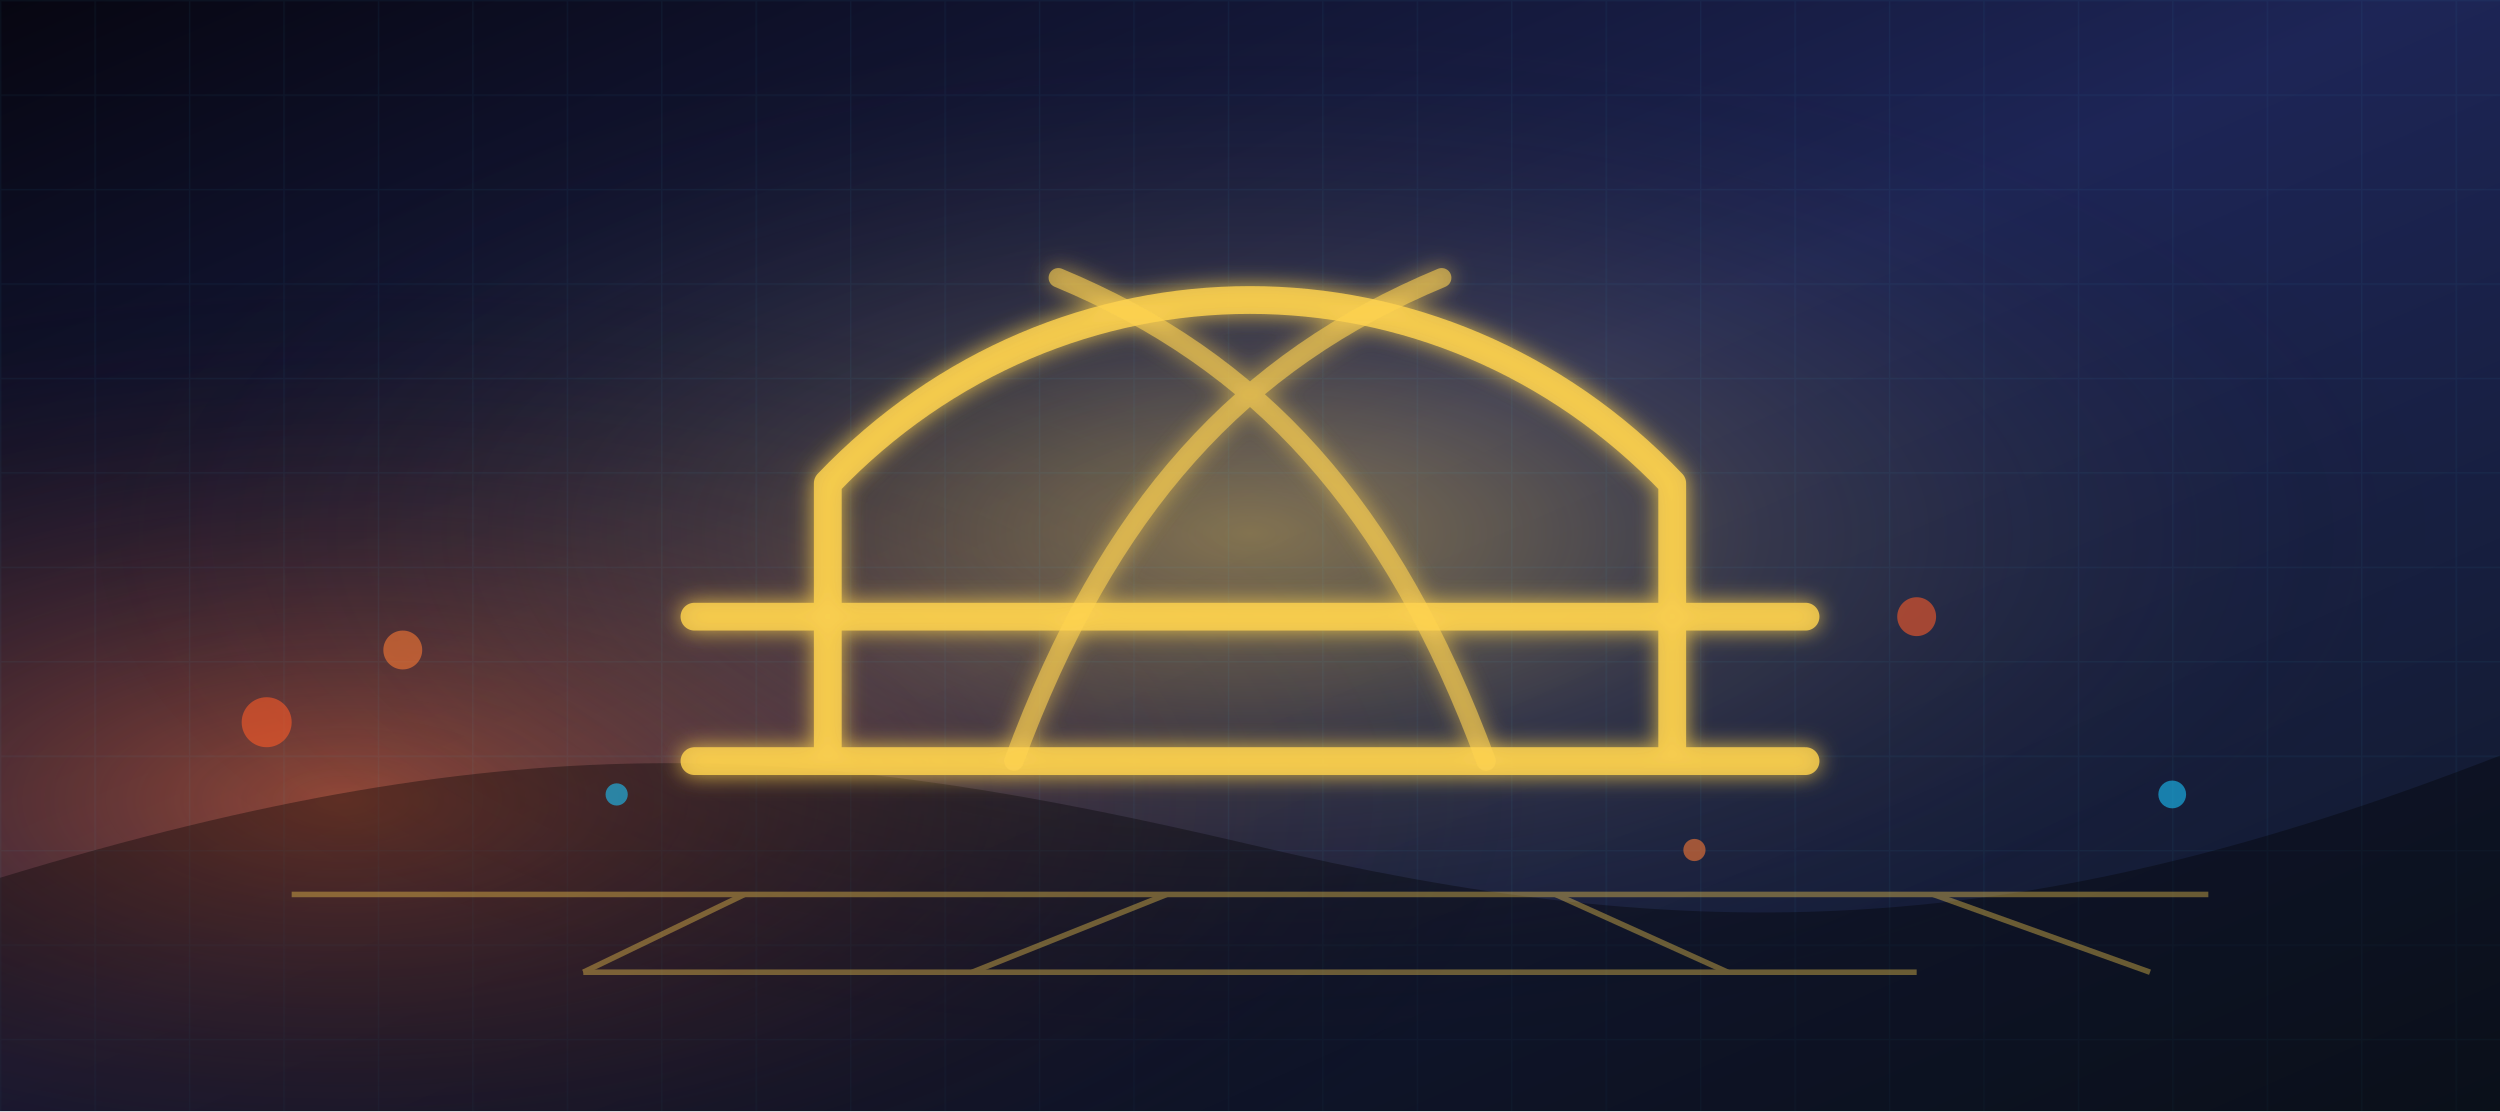
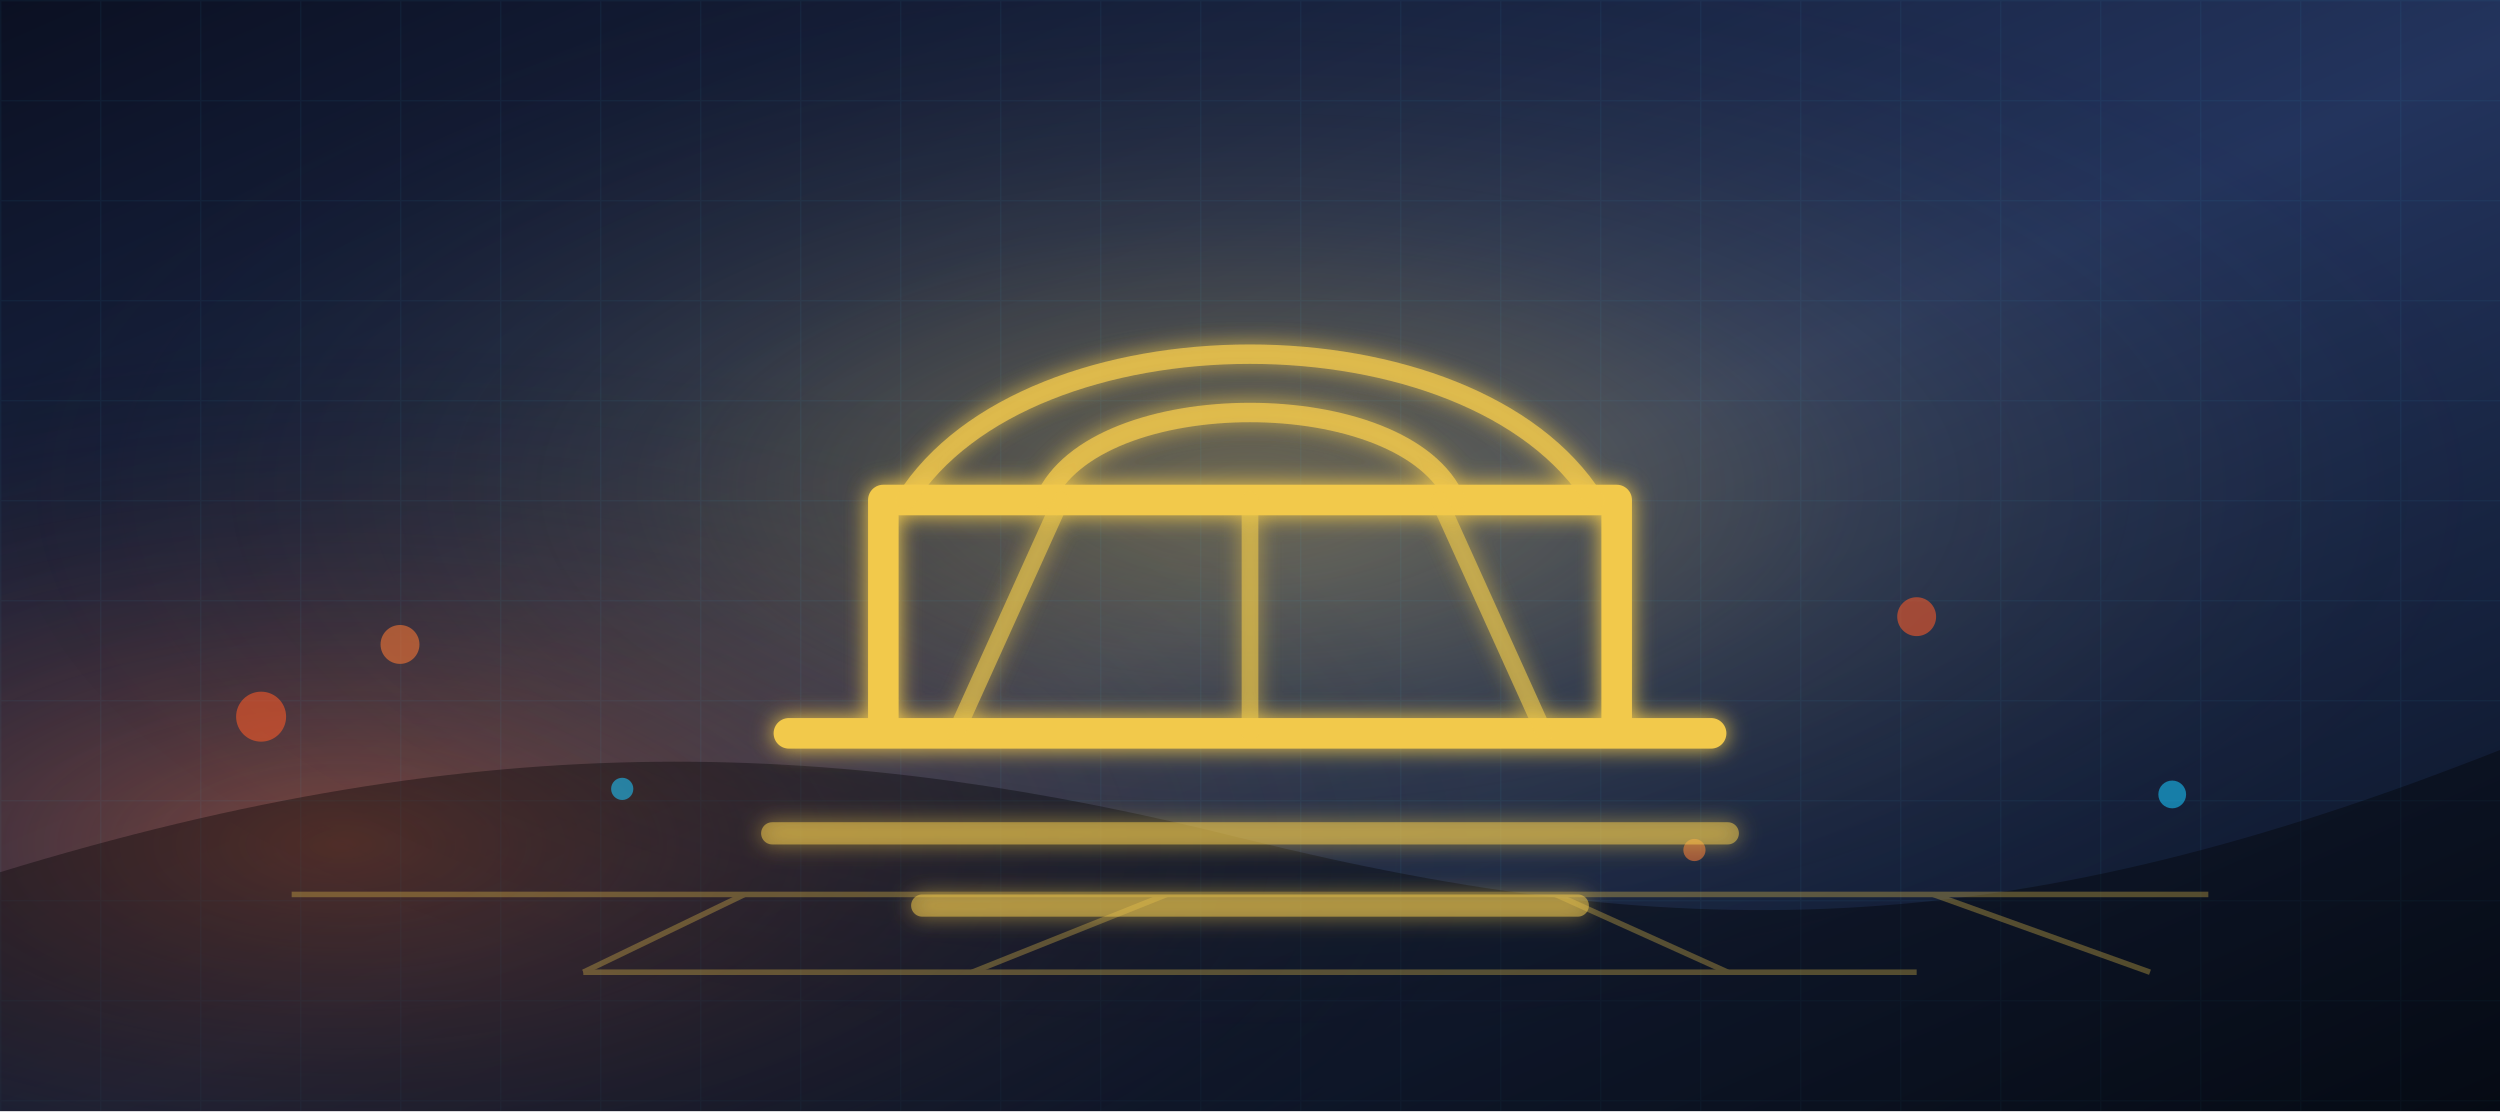
- <svg xmlns="http://www.w3.org/2000/svg" viewBox="0 0 900 400" role="img" aria-labelledby="title-ijce_cover.svg desc-ijce_cover.svg">
+ <svg xmlns="http://www.w3.org/2000/svg" viewBox="0 0 900 400" role="img" aria-labelledby="title-j4 desc-j4">
  <defs>
-     <linearGradient id="bg4" x1="0%" y1="0%" x2="100%" y2="100%">
-       <stop offset="0%" stop-color="#070611" />
-       <stop offset="48%" stop-color="#1d2556" />
-       <stop offset="100%" stop-color="#101827" />
+     <linearGradient id="bg-j4" x1="0%" y1="0%" x2="100%" y2="100%">
+       <stop offset="0%" stop-color="#0b1022" />
+       <stop offset="52%" stop-color="#23345d" />
+       <stop offset="100%" stop-color="#08101f" />
    </linearGradient>
-     <radialGradient id="core4" cx="50%" cy="48%" r="48%">
-       <stop offset="0%" stop-color="#ffd34f" stop-opacity="0.45" />
-       <stop offset="42%" stop-color="#ffd34f" stop-opacity="0.12" />
+     <radialGradient id="core-j4" cx="50%" cy="44%" r="52%">
+       <stop offset="0%" stop-color="#f2c94c" stop-opacity="0.36" />
+       <stop offset="46%" stop-color="#f2c94c" stop-opacity="0.1" />
      <stop offset="100%" stop-color="#000000" stop-opacity="0" />
    </radialGradient>
-     <radialGradient id="warm4" cx="14%" cy="72%" r="48%">
-       <stop offset="0%" stop-color="#ff6b24" stop-opacity="0.7" />
+     <radialGradient id="warm-j4" cx="14%" cy="76%" r="46%">
+       <stop offset="0%" stop-color="#ff6b24" stop-opacity="0.58" />
      <stop offset="100%" stop-color="#000000" stop-opacity="0" />
    </radialGradient>
-     <pattern id="mesh4" width="34" height="34" patternUnits="userSpaceOnUse">
-       <path d="M34 0H0V34" fill="none" stroke="#43d4ff" stroke-opacity="0.05" stroke-width="1" />
+     <pattern id="mesh-j4" width="36" height="36" patternUnits="userSpaceOnUse">
+       <path d="M36 0H0V36" fill="none" stroke="#43d4ff" stroke-opacity="0.05" stroke-width="1" />
    </pattern>
-     <filter id="softGlow4" x="-30%" y="-30%" width="160%" height="160%">
+     <filter id="glow-j4" x="-30%" y="-30%" width="160%" height="160%">
      <feGaussianBlur stdDeviation="4" result="blur" />
      <feMerge>
        <feMergeNode in="blur" />
        <feMergeNode in="SourceGraphic" />
      </feMerge>
    </filter>
  </defs>
-   <rect width="900" height="400" fill="url(#bg4)" />
-   <rect width="900" height="400" fill="url(#warm4)" opacity="0.75" />
-   <rect width="900" height="400" fill="url(#core4)" />
-   <rect width="900" height="400" fill="url(#mesh4)" />
-   <path d="M0 316c190-58 296-48 450-12 160 38 278 35 450-32v128H0z" fill="#000000" opacity="0.35" />
-   <g opacity="0.58">
-     <circle cx="96" cy="260" r="9" fill="#ff5b27" />
-     <circle cx="145" cy="234" r="7" fill="#ff7a33" />
-     <circle cx="222" cy="286" r="4" fill="#1cc8ff" />
+   <rect width="900" height="400" fill="url(#bg-j4)" />
+   <rect width="900" height="400" fill="url(#warm-j4)" opacity="0.72" />
+   <rect width="900" height="400" fill="url(#core-j4)" />
+   <rect width="900" height="400" fill="url(#mesh-j4)" />
+   <path d="M0 314c176-54 304-48 448-12 162 40 280 36 452-32v130H0z" fill="#000000" opacity="0.36" />
+   <g opacity="0.56">
+     <circle cx="94" cy="258" r="9" fill="#ff5b27" />
+     <circle cx="144" cy="232" r="7" fill="#ff7a33" />
+     <circle cx="224" cy="284" r="4" fill="#1cc8ff" />
    <circle cx="690" cy="222" r="7" fill="#ff5b27" />
    <circle cx="782" cy="286" r="5" fill="#19c7ff" />
    <circle cx="610" cy="306" r="4" fill="#ff7a33" />
  </g>
-   <g filter="url(#softGlow4)">
-     <path d="M250 274h400M298 274V174M602 274V174M298 174c84-88 220-88 304 0M250 222h400" fill="none" stroke="#ffd34f" stroke-linecap="round" stroke-linejoin="round" stroke-width="10" opacity="0.82" />
-     <path d="M365 274c34-92 82-144 154-174M535 274c-34-92-82-144-154-174" fill="none" stroke="#ffd34f" stroke-linecap="round" stroke-linejoin="round" stroke-width="7" opacity="0.58" />
+   <g filter="url(#glow-j4)" stroke-linecap="round" stroke-linejoin="round">
+     <path d="M284 264h332M318 264V180M582 264V180M318 180h264" fill="none" stroke="#f2c94c" stroke-width="11" stroke-linecap="round" />
+     <path d="M326 180c44-70 204-70 248 0M376 180c18-42 130-42 148 0" fill="none" stroke="#f2c94c" stroke-width="7" stroke-linecap="round" opacity="0.76" />
+     <path d="M344 264l38-84M450 264V180M556 264l-38-84" fill="none" stroke="#f2c94c" stroke-width="6" opacity="0.58" />
+     <path d="M278 300h344M332 326h236" fill="none" stroke="#f2c94c" stroke-width="8" stroke-linecap="round" opacity="0.52" />
  </g>
-   <g opacity="0.38" stroke="#ffd34f" stroke-width="2">
+   <g opacity="0.32" stroke="#f2c94c" stroke-width="2" fill="none">
    <path d="M105 322h690" />
    <path d="M210 350h480" />
    <path d="M268 322l-58 28M420 322l-70 28M560 322l62 28M696 322l78 28" />
  </g>
</svg>
